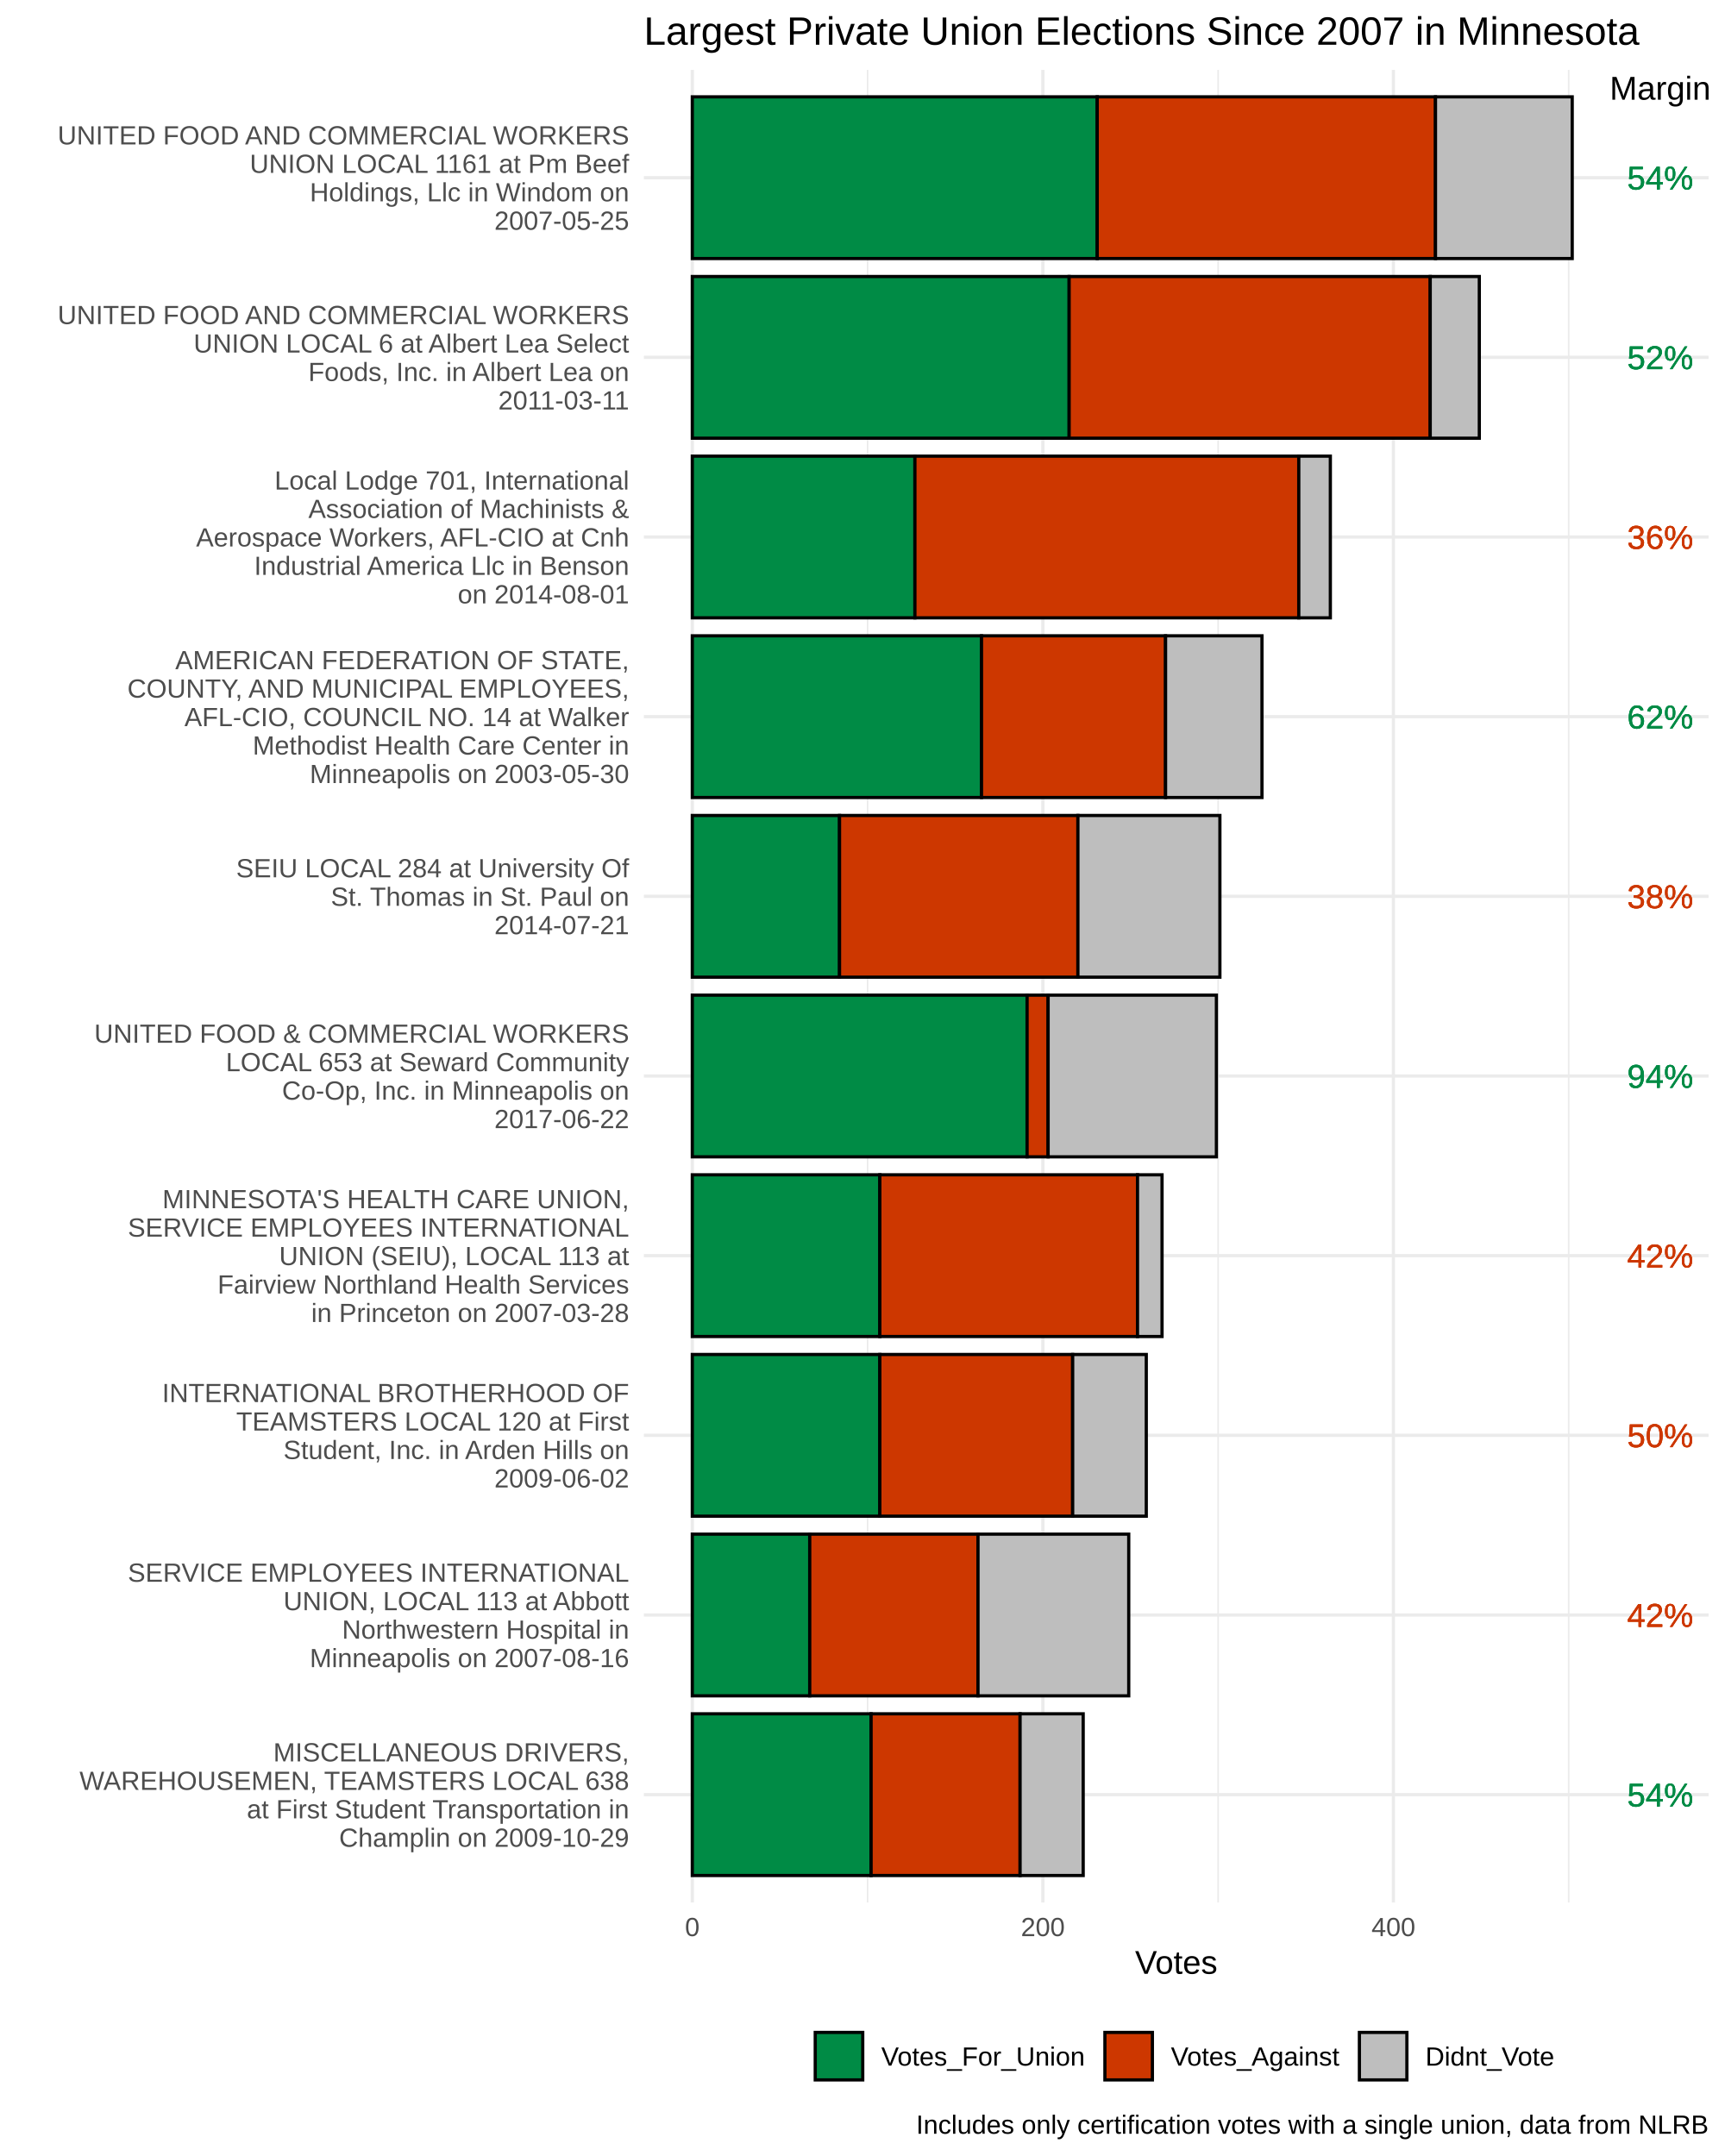
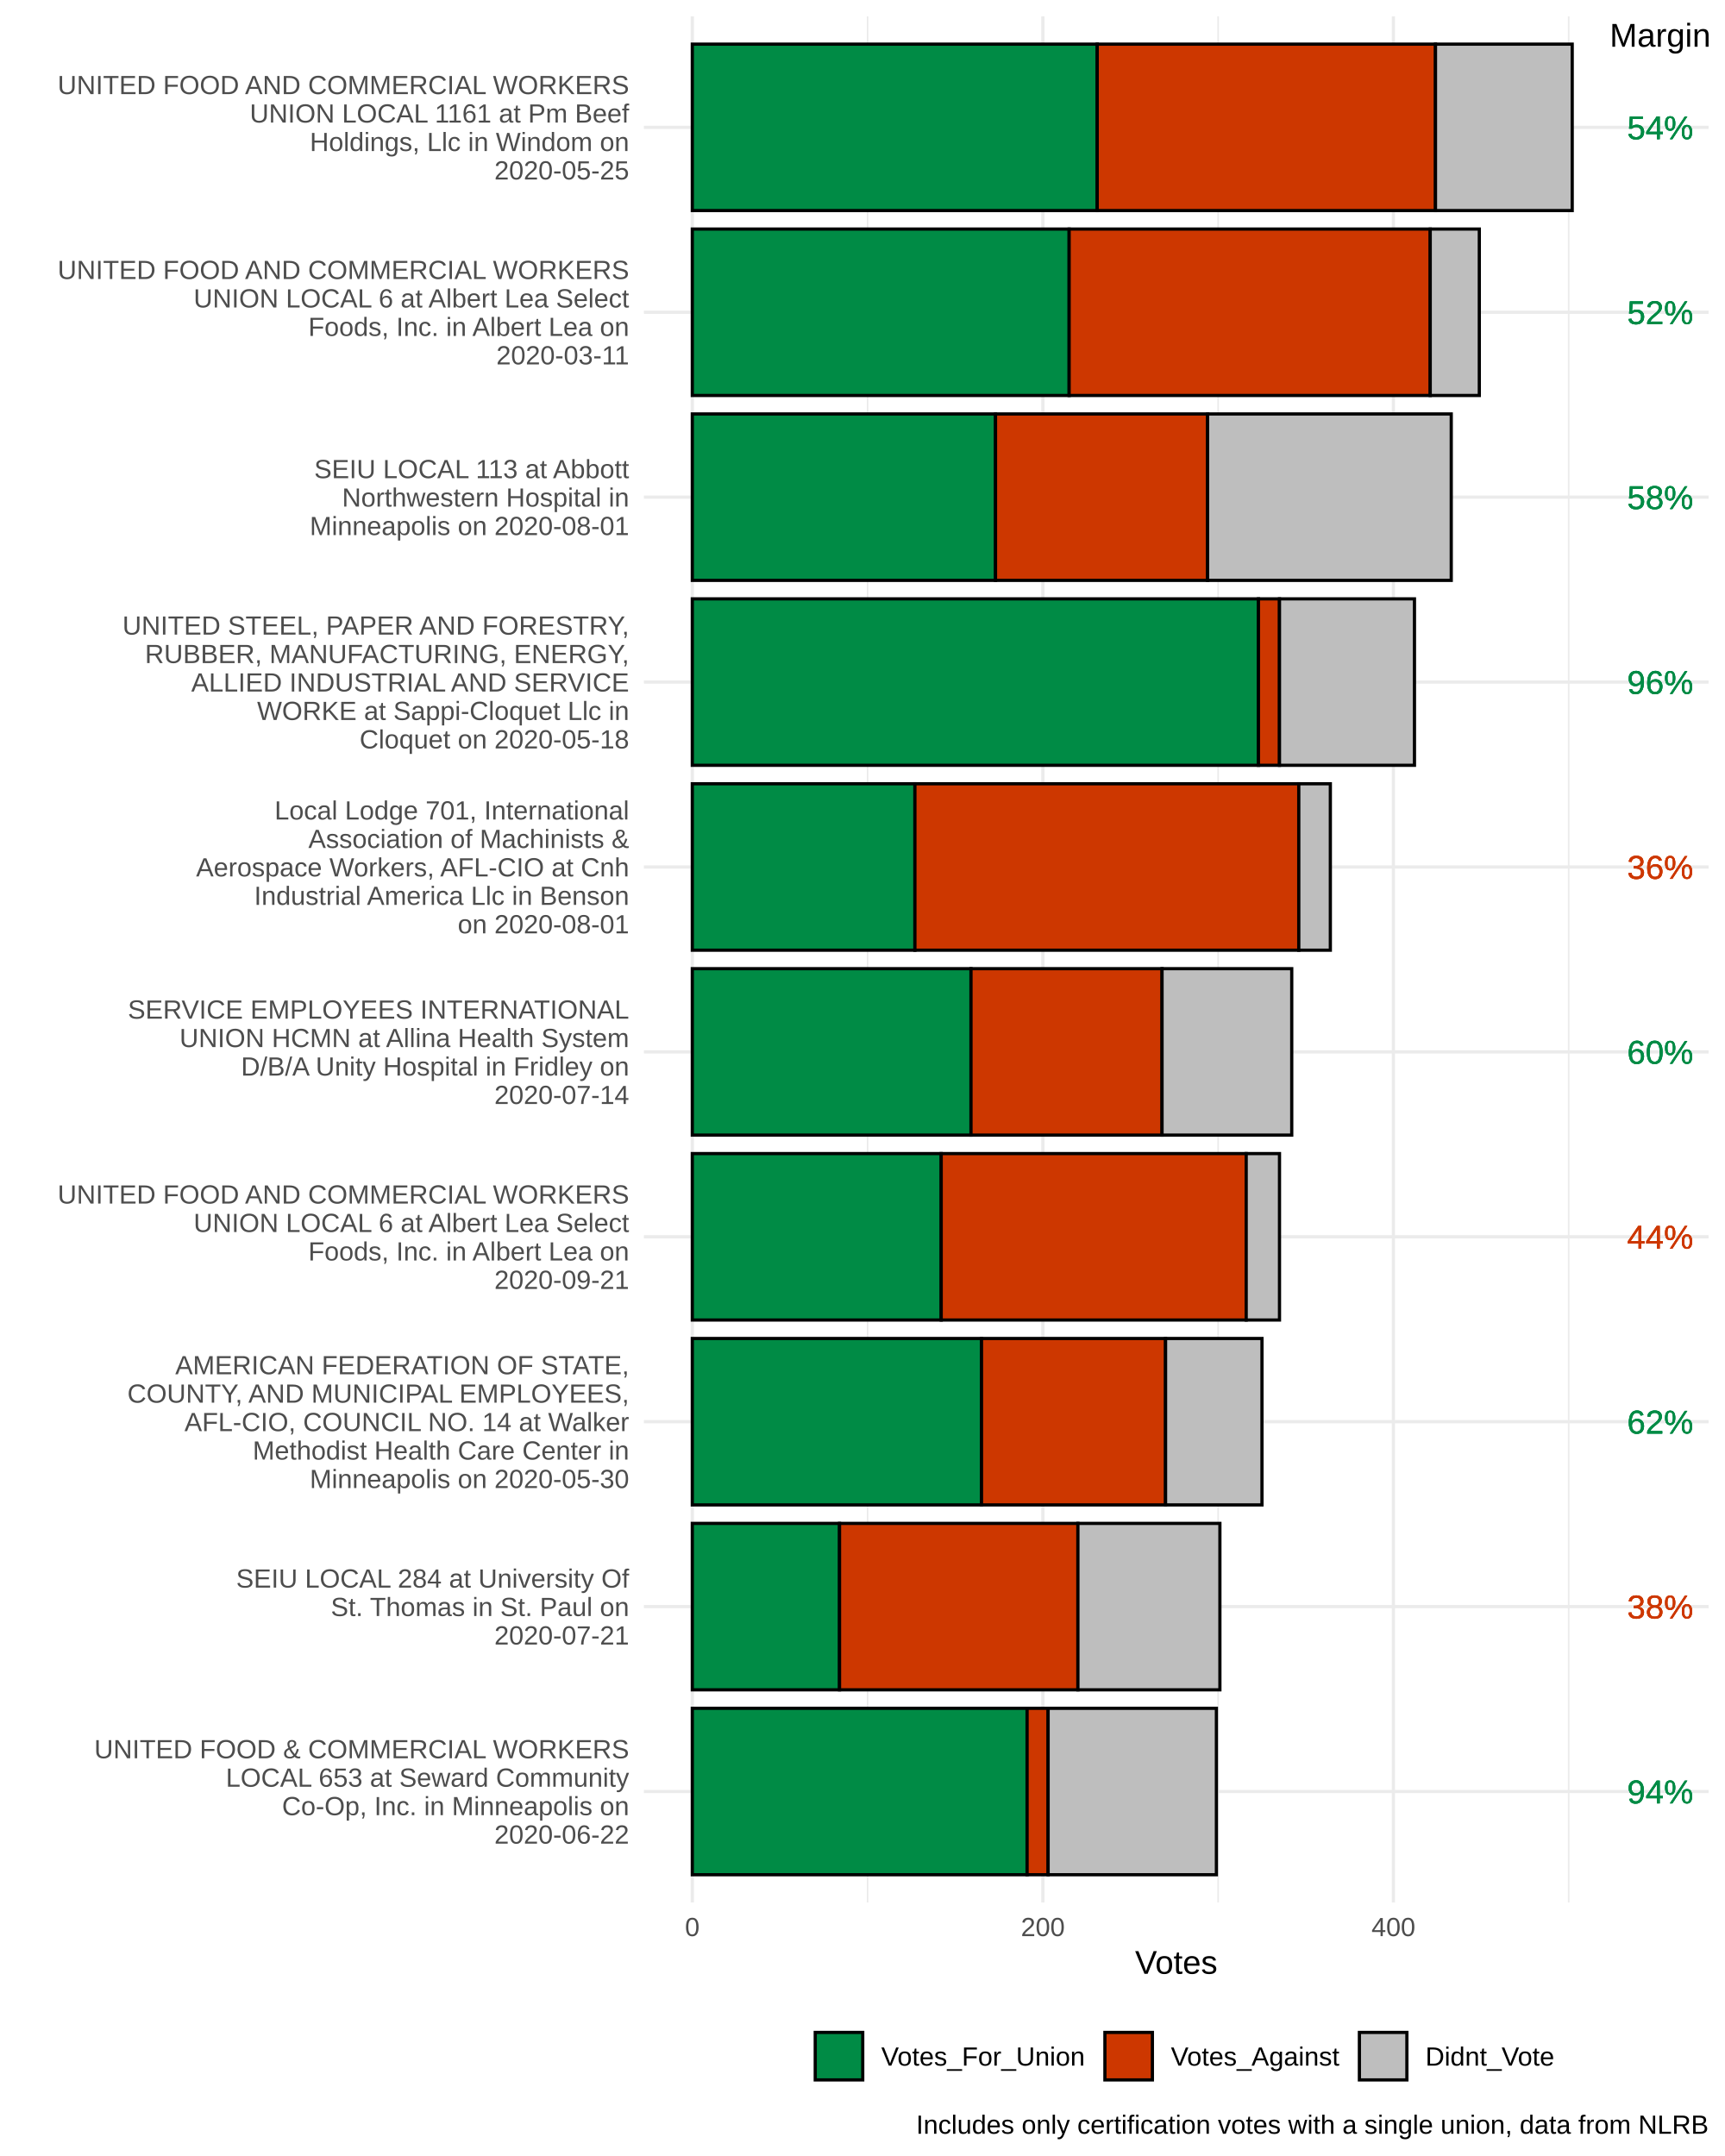
<svg xmlns="http://www.w3.org/2000/svg" class="svglite" width="576.00pt" height="720.00pt" viewBox="0 0 576.00 720.00">
  <defs>
    <style type="text/css">
    .svglite line, .svglite polyline, .svglite polygon, .svglite path, .svglite rect, .svglite circle {
      fill: none;
      stroke: #000000;
      stroke-linecap: round;
      stroke-linejoin: round;
      stroke-miterlimit: 10.00;
    }
  </style>
  </defs>
  <rect width="100%" height="100%" style="stroke: none; fill: #FFFFFF;" />
  <defs>
    <clipPath id="cpMC4wMHw1NzYuMDB8MC4wMHw3MjAuMDA=">
      <rect x="0.00" y="0.00" width="576.00" height="720.00" />
    </clipPath>
  </defs>
  <g clip-path="url(#cpMC4wMHw1NzYuMDB8MC4wMHw3MjAuMDA=)">
</g>
  <defs>
-     <clipPath id="cpMjE1LjAxfDU3MC41MnwyMy4zNHw2MzUuMzM=">
-       <rect x="215.01" y="23.34" width="355.51" height="611.99" />
+     <clipPath id="cpMjE1LjAxfDU3MC41Mnw1LjQ4fDYzNS4zMw==">
+       <rect x="215.01" y="5.48" width="355.51" height="629.85" />
    </clipPath>
  </defs>
-   <g clip-path="url(#cpMjE1LjAxfDU3MC41MnwyMy4zNHw2MzUuMzM=)">
-     <polyline points="289.70,635.33 289.70,23.34 " style="stroke-width: 0.53; stroke: #EBEBEB; stroke-linecap: butt;" />
-     <polyline points="406.75,635.33 406.75,23.34 " style="stroke-width: 0.53; stroke: #EBEBEB; stroke-linecap: butt;" />
-     <polyline points="523.81,635.33 523.81,23.34 " style="stroke-width: 0.53; stroke: #EBEBEB; stroke-linecap: butt;" />
-     <polyline points="215.01,599.33 570.52,599.33 " style="stroke-width: 1.07; stroke: #EBEBEB; stroke-linecap: butt;" />
-     <polyline points="215.01,539.33 570.52,539.33 " style="stroke-width: 1.07; stroke: #EBEBEB; stroke-linecap: butt;" />
-     <polyline points="215.01,479.33 570.52,479.33 " style="stroke-width: 1.07; stroke: #EBEBEB; stroke-linecap: butt;" />
-     <polyline points="215.01,419.33 570.52,419.33 " style="stroke-width: 1.07; stroke: #EBEBEB; stroke-linecap: butt;" />
-     <polyline points="215.01,359.33 570.52,359.33 " style="stroke-width: 1.07; stroke: #EBEBEB; stroke-linecap: butt;" />
-     <polyline points="215.01,299.33 570.52,299.33 " style="stroke-width: 1.07; stroke: #EBEBEB; stroke-linecap: butt;" />
-     <polyline points="215.01,239.33 570.52,239.33 " style="stroke-width: 1.07; stroke: #EBEBEB; stroke-linecap: butt;" />
-     <polyline points="215.01,179.33 570.52,179.33 " style="stroke-width: 1.07; stroke: #EBEBEB; stroke-linecap: butt;" />
-     <polyline points="215.01,119.33 570.52,119.33 " style="stroke-width: 1.07; stroke: #EBEBEB; stroke-linecap: butt;" />
-     <polyline points="215.01,59.34 570.52,59.34 " style="stroke-width: 1.07; stroke: #EBEBEB; stroke-linecap: butt;" />
-     <polyline points="231.17,635.33 231.17,23.34 " style="stroke-width: 1.07; stroke: #EBEBEB; stroke-linecap: butt;" />
-     <polyline points="348.23,635.33 348.23,23.34 " style="stroke-width: 1.07; stroke: #EBEBEB; stroke-linecap: butt;" />
-     <polyline points="465.28,635.33 465.28,23.34 " style="stroke-width: 1.07; stroke: #EBEBEB; stroke-linecap: butt;" />
-     <rect x="231.17" y="32.34" width="135.20" height="54.00" style="stroke-width: 1.07; stroke-linecap: square; stroke-linejoin: miter; fill: #008B45;" />
-     <rect x="231.17" y="92.34" width="125.84" height="54.00" style="stroke-width: 1.07; stroke-linecap: square; stroke-linejoin: miter; fill: #008B45;" />
-     <rect x="231.17" y="152.33" width="74.33" height="54.00" style="stroke-width: 1.07; stroke-linecap: square; stroke-linejoin: miter; fill: #008B45;" />
-     <rect x="231.17" y="212.33" width="96.57" height="54.00" style="stroke-width: 1.07; stroke-linecap: square; stroke-linejoin: miter; fill: #008B45;" />
-     <rect x="231.17" y="272.33" width="49.16" height="54.00" style="stroke-width: 1.07; stroke-linecap: square; stroke-linejoin: miter; fill: #008B45;" />
-     <rect x="231.17" y="332.33" width="111.79" height="54.00" style="stroke-width: 1.07; stroke-linecap: square; stroke-linejoin: miter; fill: #008B45;" />
-     <rect x="231.17" y="392.33" width="62.62" height="54.00" style="stroke-width: 1.07; stroke-linecap: square; stroke-linejoin: miter; fill: #008B45;" />
-     <rect x="231.17" y="452.33" width="62.62" height="54.00" style="stroke-width: 1.07; stroke-linecap: square; stroke-linejoin: miter; fill: #008B45;" />
-     <rect x="231.17" y="512.33" width="39.21" height="54.00" style="stroke-width: 1.07; stroke-linecap: square; stroke-linejoin: miter; fill: #008B45;" />
-     <rect x="231.17" y="572.33" width="59.70" height="54.00" style="stroke-width: 1.07; stroke-linecap: square; stroke-linejoin: miter; fill: #008B45;" />
-     <rect x="366.37" y="32.34" width="112.96" height="54.00" style="stroke-width: 1.07; stroke-linecap: square; stroke-linejoin: miter; fill: #CD3700;" />
-     <rect x="357.00" y="92.34" width="120.57" height="54.00" style="stroke-width: 1.07; stroke-linecap: square; stroke-linejoin: miter; fill: #CD3700;" />
-     <rect x="305.50" y="152.33" width="128.18" height="54.00" style="stroke-width: 1.07; stroke-linecap: square; stroke-linejoin: miter; fill: #CD3700;" />
-     <rect x="327.74" y="212.33" width="61.45" height="54.00" style="stroke-width: 1.07; stroke-linecap: square; stroke-linejoin: miter; fill: #CD3700;" />
-     <rect x="280.33" y="272.33" width="79.60" height="54.00" style="stroke-width: 1.07; stroke-linecap: square; stroke-linejoin: miter; fill: #CD3700;" />
-     <rect x="342.96" y="332.33" width="7.02" height="54.00" style="stroke-width: 1.07; stroke-linecap: square; stroke-linejoin: miter; fill: #CD3700;" />
-     <rect x="293.79" y="392.33" width="86.04" height="54.00" style="stroke-width: 1.07; stroke-linecap: square; stroke-linejoin: miter; fill: #CD3700;" />
-     <rect x="293.79" y="452.33" width="64.38" height="54.00" style="stroke-width: 1.07; stroke-linecap: square; stroke-linejoin: miter; fill: #CD3700;" />
-     <rect x="270.38" y="512.33" width="56.19" height="54.00" style="stroke-width: 1.07; stroke-linecap: square; stroke-linejoin: miter; fill: #CD3700;" />
-     <rect x="290.87" y="572.33" width="49.75" height="54.00" style="stroke-width: 1.07; stroke-linecap: square; stroke-linejoin: miter; fill: #CD3700;" />
-     <rect x="479.33" y="32.34" width="45.65" height="54.00" style="stroke-width: 1.07; stroke-linecap: square; stroke-linejoin: miter; fill: #BEBEBE;" />
-     <rect x="477.57" y="92.34" width="16.39" height="54.00" style="stroke-width: 1.07; stroke-linecap: square; stroke-linejoin: miter; fill: #BEBEBE;" />
-     <rect x="433.68" y="152.33" width="10.54" height="54.00" style="stroke-width: 1.07; stroke-linecap: square; stroke-linejoin: miter; fill: #BEBEBE;" />
-     <rect x="389.20" y="212.33" width="32.19" height="54.00" style="stroke-width: 1.07; stroke-linecap: square; stroke-linejoin: miter; fill: #BEBEBE;" />
-     <rect x="359.93" y="272.33" width="47.41" height="54.00" style="stroke-width: 1.07; stroke-linecap: square; stroke-linejoin: miter; fill: #BEBEBE;" />
-     <rect x="349.98" y="332.33" width="56.19" height="54.00" style="stroke-width: 1.07; stroke-linecap: square; stroke-linejoin: miter; fill: #BEBEBE;" />
-     <rect x="379.83" y="392.33" width="8.19" height="54.00" style="stroke-width: 1.07; stroke-linecap: square; stroke-linejoin: miter; fill: #BEBEBE;" />
-     <rect x="358.18" y="452.33" width="24.58" height="54.00" style="stroke-width: 1.07; stroke-linecap: square; stroke-linejoin: miter; fill: #BEBEBE;" />
-     <rect x="326.57" y="512.33" width="50.33" height="54.00" style="stroke-width: 1.07; stroke-linecap: square; stroke-linejoin: miter; fill: #BEBEBE;" />
-     <rect x="340.62" y="572.33" width="21.07" height="54.00" style="stroke-width: 1.07; stroke-linecap: square; stroke-linejoin: miter; fill: #BEBEBE;" />
-     <text x="554.36" y="63.29" text-anchor="middle" style="font-size: 11.04px; fill: #008B45; font-family: Arial;" textLength="22.08px" lengthAdjust="spacingAndGlyphs">54%</text>
-     <text x="554.36" y="123.29" text-anchor="middle" style="font-size: 11.04px; fill: #008B45; font-family: Arial;" textLength="22.08px" lengthAdjust="spacingAndGlyphs">52%</text>
-     <text x="554.36" y="183.29" text-anchor="middle" style="font-size: 11.04px; fill: #CD3700; font-family: Arial;" textLength="22.08px" lengthAdjust="spacingAndGlyphs">36%</text>
-     <text x="554.36" y="243.29" text-anchor="middle" style="font-size: 11.04px; fill: #008B45; font-family: Arial;" textLength="22.08px" lengthAdjust="spacingAndGlyphs">62%</text>
-     <text x="554.36" y="303.29" text-anchor="middle" style="font-size: 11.04px; fill: #CD3700; font-family: Arial;" textLength="22.08px" lengthAdjust="spacingAndGlyphs">38%</text>
-     <text x="554.36" y="363.29" text-anchor="middle" style="font-size: 11.04px; fill: #008B45; font-family: Arial;" textLength="22.08px" lengthAdjust="spacingAndGlyphs">94%</text>
-     <text x="554.36" y="423.29" text-anchor="middle" style="font-size: 11.04px; fill: #CD3700; font-family: Arial;" textLength="22.08px" lengthAdjust="spacingAndGlyphs">42%</text>
-     <text x="554.36" y="483.29" text-anchor="middle" style="font-size: 11.04px; fill: #CD3700; font-family: Arial;" textLength="22.08px" lengthAdjust="spacingAndGlyphs">50%</text>
-     <text x="554.36" y="543.29" text-anchor="middle" style="font-size: 11.04px; fill: #CD3700; font-family: Arial;" textLength="22.08px" lengthAdjust="spacingAndGlyphs">42%</text>
-     <text x="554.36" y="603.29" text-anchor="middle" style="font-size: 11.04px; fill: #008B45; font-family: Arial;" textLength="22.08px" lengthAdjust="spacingAndGlyphs">54%</text>
-     <text x="554.36" y="63.29" text-anchor="middle" style="font-size: 11.04px; fill: #008B45; font-family: Arial;" textLength="22.08px" lengthAdjust="spacingAndGlyphs">54%</text>
-     <text x="554.36" y="123.29" text-anchor="middle" style="font-size: 11.04px; fill: #008B45; font-family: Arial;" textLength="22.08px" lengthAdjust="spacingAndGlyphs">52%</text>
-     <text x="554.36" y="183.29" text-anchor="middle" style="font-size: 11.04px; fill: #CD3700; font-family: Arial;" textLength="22.08px" lengthAdjust="spacingAndGlyphs">36%</text>
-     <text x="554.36" y="243.29" text-anchor="middle" style="font-size: 11.04px; fill: #008B45; font-family: Arial;" textLength="22.08px" lengthAdjust="spacingAndGlyphs">62%</text>
-     <text x="554.36" y="303.29" text-anchor="middle" style="font-size: 11.04px; fill: #CD3700; font-family: Arial;" textLength="22.08px" lengthAdjust="spacingAndGlyphs">38%</text>
-     <text x="554.36" y="363.29" text-anchor="middle" style="font-size: 11.04px; fill: #008B45; font-family: Arial;" textLength="22.08px" lengthAdjust="spacingAndGlyphs">94%</text>
-     <text x="554.36" y="423.29" text-anchor="middle" style="font-size: 11.04px; fill: #CD3700; font-family: Arial;" textLength="22.08px" lengthAdjust="spacingAndGlyphs">42%</text>
-     <text x="554.36" y="483.29" text-anchor="middle" style="font-size: 11.04px; fill: #CD3700; font-family: Arial;" textLength="22.08px" lengthAdjust="spacingAndGlyphs">50%</text>
-     <text x="554.36" y="543.29" text-anchor="middle" style="font-size: 11.04px; fill: #CD3700; font-family: Arial;" textLength="22.08px" lengthAdjust="spacingAndGlyphs">42%</text>
-     <text x="554.36" y="603.29" text-anchor="middle" style="font-size: 11.04px; fill: #008B45; font-family: Arial;" textLength="22.08px" lengthAdjust="spacingAndGlyphs">54%</text>
-     <text x="554.36" y="63.29" text-anchor="middle" style="font-size: 11.04px; fill: #008B45; font-family: Arial;" textLength="22.08px" lengthAdjust="spacingAndGlyphs">54%</text>
-     <text x="554.36" y="123.29" text-anchor="middle" style="font-size: 11.04px; fill: #008B45; font-family: Arial;" textLength="22.08px" lengthAdjust="spacingAndGlyphs">52%</text>
-     <text x="554.36" y="183.29" text-anchor="middle" style="font-size: 11.04px; fill: #CD3700; font-family: Arial;" textLength="22.08px" lengthAdjust="spacingAndGlyphs">36%</text>
-     <text x="554.36" y="243.29" text-anchor="middle" style="font-size: 11.04px; fill: #008B45; font-family: Arial;" textLength="22.08px" lengthAdjust="spacingAndGlyphs">62%</text>
-     <text x="554.36" y="303.29" text-anchor="middle" style="font-size: 11.04px; fill: #CD3700; font-family: Arial;" textLength="22.08px" lengthAdjust="spacingAndGlyphs">38%</text>
-     <text x="554.36" y="363.29" text-anchor="middle" style="font-size: 11.04px; fill: #008B45; font-family: Arial;" textLength="22.08px" lengthAdjust="spacingAndGlyphs">94%</text>
-     <text x="554.36" y="423.29" text-anchor="middle" style="font-size: 11.04px; fill: #CD3700; font-family: Arial;" textLength="22.08px" lengthAdjust="spacingAndGlyphs">42%</text>
-     <text x="554.36" y="483.29" text-anchor="middle" style="font-size: 11.04px; fill: #CD3700; font-family: Arial;" textLength="22.08px" lengthAdjust="spacingAndGlyphs">50%</text>
-     <text x="554.36" y="543.29" text-anchor="middle" style="font-size: 11.04px; fill: #CD3700; font-family: Arial;" textLength="22.08px" lengthAdjust="spacingAndGlyphs">42%</text>
-     <text x="554.36" y="603.29" text-anchor="middle" style="font-size: 11.04px; fill: #008B45; font-family: Arial;" textLength="22.08px" lengthAdjust="spacingAndGlyphs">54%</text>
-     <text x="554.36" y="33.29" text-anchor="middle" style="font-size: 11.04px; font-family: Arial;" textLength="33.71px" lengthAdjust="spacingAndGlyphs">Margin</text>
+   <g clip-path="url(#cpMjE1LjAxfDU3MC41Mnw1LjQ4fDYzNS4zMw==)">
+     <polyline points="289.70,635.33 289.70,5.48 " style="stroke-width: 0.53; stroke: #EBEBEB; stroke-linecap: butt;" />
+     <polyline points="406.75,635.33 406.75,5.48 " style="stroke-width: 0.53; stroke: #EBEBEB; stroke-linecap: butt;" />
+     <polyline points="523.81,635.33 523.81,5.48 " style="stroke-width: 0.53; stroke: #EBEBEB; stroke-linecap: butt;" />
+     <polyline points="215.01,598.28 570.52,598.28 " style="stroke-width: 1.07; stroke: #EBEBEB; stroke-linecap: butt;" />
+     <polyline points="215.01,536.53 570.52,536.53 " style="stroke-width: 1.07; stroke: #EBEBEB; stroke-linecap: butt;" />
+     <polyline points="215.01,474.78 570.52,474.78 " style="stroke-width: 1.07; stroke: #EBEBEB; stroke-linecap: butt;" />
+     <polyline points="215.01,413.03 570.52,413.03 " style="stroke-width: 1.07; stroke: #EBEBEB; stroke-linecap: butt;" />
+     <polyline points="215.01,351.28 570.52,351.28 " style="stroke-width: 1.07; stroke: #EBEBEB; stroke-linecap: butt;" />
+     <polyline points="215.01,289.53 570.52,289.53 " style="stroke-width: 1.07; stroke: #EBEBEB; stroke-linecap: butt;" />
+     <polyline points="215.01,227.78 570.52,227.78 " style="stroke-width: 1.07; stroke: #EBEBEB; stroke-linecap: butt;" />
+     <polyline points="215.01,166.03 570.52,166.03 " style="stroke-width: 1.07; stroke: #EBEBEB; stroke-linecap: butt;" />
+     <polyline points="215.01,104.28 570.52,104.28 " style="stroke-width: 1.07; stroke: #EBEBEB; stroke-linecap: butt;" />
+     <polyline points="215.01,42.53 570.52,42.53 " style="stroke-width: 1.07; stroke: #EBEBEB; stroke-linecap: butt;" />
+     <polyline points="231.17,635.33 231.17,5.48 " style="stroke-width: 1.07; stroke: #EBEBEB; stroke-linecap: butt;" />
+     <polyline points="348.23,635.33 348.23,5.48 " style="stroke-width: 1.07; stroke: #EBEBEB; stroke-linecap: butt;" />
+     <polyline points="465.28,635.33 465.28,5.48 " style="stroke-width: 1.07; stroke: #EBEBEB; stroke-linecap: butt;" />
+     <rect x="231.17" y="14.74" width="135.20" height="55.58" style="stroke-width: 1.07; stroke-linecap: square; stroke-linejoin: miter; fill: #008B45;" />
+     <rect x="231.17" y="76.49" width="125.84" height="55.58" style="stroke-width: 1.07; stroke-linecap: square; stroke-linejoin: miter; fill: #008B45;" />
+     <rect x="231.17" y="138.24" width="101.25" height="55.58" style="stroke-width: 1.07; stroke-linecap: square; stroke-linejoin: miter; fill: #008B45;" />
+     <rect x="231.17" y="199.99" width="189.05" height="55.58" style="stroke-width: 1.07; stroke-linecap: square; stroke-linejoin: miter; fill: #008B45;" />
+     <rect x="231.17" y="261.74" width="74.33" height="55.58" style="stroke-width: 1.07; stroke-linecap: square; stroke-linejoin: miter; fill: #008B45;" />
+     <rect x="231.17" y="323.49" width="93.06" height="55.58" style="stroke-width: 1.07; stroke-linecap: square; stroke-linejoin: miter; fill: #008B45;" />
+     <rect x="231.17" y="385.24" width="83.11" height="55.58" style="stroke-width: 1.07; stroke-linecap: square; stroke-linejoin: miter; fill: #008B45;" />
+     <rect x="231.17" y="446.99" width="96.57" height="55.58" style="stroke-width: 1.07; stroke-linecap: square; stroke-linejoin: miter; fill: #008B45;" />
+     <rect x="231.17" y="508.74" width="49.16" height="55.58" style="stroke-width: 1.07; stroke-linecap: square; stroke-linejoin: miter; fill: #008B45;" />
+     <rect x="231.17" y="570.49" width="111.79" height="55.58" style="stroke-width: 1.07; stroke-linecap: square; stroke-linejoin: miter; fill: #008B45;" />
+     <rect x="366.37" y="14.74" width="112.96" height="55.58" style="stroke-width: 1.07; stroke-linecap: square; stroke-linejoin: miter; fill: #CD3700;" />
+     <rect x="357.00" y="76.49" width="120.57" height="55.58" style="stroke-width: 1.07; stroke-linecap: square; stroke-linejoin: miter; fill: #CD3700;" />
+     <rect x="332.42" y="138.24" width="70.82" height="55.58" style="stroke-width: 1.07; stroke-linecap: square; stroke-linejoin: miter; fill: #CD3700;" />
+     <rect x="420.21" y="199.99" width="7.02" height="55.58" style="stroke-width: 1.07; stroke-linecap: square; stroke-linejoin: miter; fill: #CD3700;" />
+     <rect x="305.50" y="261.74" width="128.18" height="55.58" style="stroke-width: 1.07; stroke-linecap: square; stroke-linejoin: miter; fill: #CD3700;" />
+     <rect x="324.23" y="323.49" width="63.80" height="55.58" style="stroke-width: 1.07; stroke-linecap: square; stroke-linejoin: miter; fill: #CD3700;" />
+     <rect x="314.28" y="385.24" width="101.84" height="55.58" style="stroke-width: 1.07; stroke-linecap: square; stroke-linejoin: miter; fill: #CD3700;" />
+     <rect x="327.74" y="446.99" width="61.45" height="55.58" style="stroke-width: 1.07; stroke-linecap: square; stroke-linejoin: miter; fill: #CD3700;" />
+     <rect x="280.33" y="508.74" width="79.60" height="55.58" style="stroke-width: 1.07; stroke-linecap: square; stroke-linejoin: miter; fill: #CD3700;" />
+     <rect x="342.96" y="570.49" width="7.02" height="55.58" style="stroke-width: 1.07; stroke-linecap: square; stroke-linejoin: miter; fill: #CD3700;" />
+     <rect x="479.33" y="14.74" width="45.65" height="55.58" style="stroke-width: 1.07; stroke-linecap: square; stroke-linejoin: miter; fill: #BEBEBE;" />
+     <rect x="477.57" y="76.49" width="16.39" height="55.58" style="stroke-width: 1.07; stroke-linecap: square; stroke-linejoin: miter; fill: #BEBEBE;" />
+     <rect x="403.24" y="138.24" width="81.35" height="55.58" style="stroke-width: 1.07; stroke-linecap: square; stroke-linejoin: miter; fill: #BEBEBE;" />
+     <rect x="427.24" y="199.99" width="45.07" height="55.58" style="stroke-width: 1.07; stroke-linecap: square; stroke-linejoin: miter; fill: #BEBEBE;" />
+     <rect x="433.68" y="261.74" width="10.54" height="55.58" style="stroke-width: 1.07; stroke-linecap: square; stroke-linejoin: miter; fill: #BEBEBE;" />
+     <rect x="388.02" y="323.49" width="43.31" height="55.58" style="stroke-width: 1.07; stroke-linecap: square; stroke-linejoin: miter; fill: #BEBEBE;" />
+     <rect x="416.12" y="385.24" width="11.12" height="55.58" style="stroke-width: 1.07; stroke-linecap: square; stroke-linejoin: miter; fill: #BEBEBE;" />
+     <rect x="389.20" y="446.99" width="32.19" height="55.58" style="stroke-width: 1.07; stroke-linecap: square; stroke-linejoin: miter; fill: #BEBEBE;" />
+     <rect x="359.93" y="508.74" width="47.41" height="55.58" style="stroke-width: 1.07; stroke-linecap: square; stroke-linejoin: miter; fill: #BEBEBE;" />
+     <rect x="349.98" y="570.49" width="56.19" height="55.58" style="stroke-width: 1.07; stroke-linecap: square; stroke-linejoin: miter; fill: #BEBEBE;" />
+     <text x="554.36" y="46.49" text-anchor="middle" style="font-size: 11.04px; fill: #008B45; font-family: Arial;" textLength="22.08px" lengthAdjust="spacingAndGlyphs">54%</text>
+     <text x="554.36" y="108.24" text-anchor="middle" style="font-size: 11.04px; fill: #008B45; font-family: Arial;" textLength="22.08px" lengthAdjust="spacingAndGlyphs">52%</text>
+     <text x="554.36" y="169.99" text-anchor="middle" style="font-size: 11.04px; fill: #008B45; font-family: Arial;" textLength="22.08px" lengthAdjust="spacingAndGlyphs">58%</text>
+     <text x="554.36" y="231.74" text-anchor="middle" style="font-size: 11.04px; fill: #008B45; font-family: Arial;" textLength="22.08px" lengthAdjust="spacingAndGlyphs">96%</text>
+     <text x="554.36" y="293.49" text-anchor="middle" style="font-size: 11.04px; fill: #CD3700; font-family: Arial;" textLength="22.08px" lengthAdjust="spacingAndGlyphs">36%</text>
+     <text x="554.36" y="355.24" text-anchor="middle" style="font-size: 11.04px; fill: #008B45; font-family: Arial;" textLength="22.08px" lengthAdjust="spacingAndGlyphs">60%</text>
+     <text x="554.36" y="416.99" text-anchor="middle" style="font-size: 11.04px; fill: #CD3700; font-family: Arial;" textLength="22.08px" lengthAdjust="spacingAndGlyphs">44%</text>
+     <text x="554.36" y="478.74" text-anchor="middle" style="font-size: 11.04px; fill: #008B45; font-family: Arial;" textLength="22.08px" lengthAdjust="spacingAndGlyphs">62%</text>
+     <text x="554.36" y="540.49" text-anchor="middle" style="font-size: 11.04px; fill: #CD3700; font-family: Arial;" textLength="22.08px" lengthAdjust="spacingAndGlyphs">38%</text>
+     <text x="554.36" y="602.24" text-anchor="middle" style="font-size: 11.04px; fill: #008B45; font-family: Arial;" textLength="22.08px" lengthAdjust="spacingAndGlyphs">94%</text>
+     <text x="554.36" y="46.49" text-anchor="middle" style="font-size: 11.04px; fill: #008B45; font-family: Arial;" textLength="22.08px" lengthAdjust="spacingAndGlyphs">54%</text>
+     <text x="554.36" y="108.24" text-anchor="middle" style="font-size: 11.04px; fill: #008B45; font-family: Arial;" textLength="22.08px" lengthAdjust="spacingAndGlyphs">52%</text>
+     <text x="554.36" y="169.99" text-anchor="middle" style="font-size: 11.04px; fill: #008B45; font-family: Arial;" textLength="22.08px" lengthAdjust="spacingAndGlyphs">58%</text>
+     <text x="554.36" y="231.74" text-anchor="middle" style="font-size: 11.04px; fill: #008B45; font-family: Arial;" textLength="22.08px" lengthAdjust="spacingAndGlyphs">96%</text>
+     <text x="554.36" y="293.49" text-anchor="middle" style="font-size: 11.04px; fill: #CD3700; font-family: Arial;" textLength="22.08px" lengthAdjust="spacingAndGlyphs">36%</text>
+     <text x="554.36" y="355.24" text-anchor="middle" style="font-size: 11.04px; fill: #008B45; font-family: Arial;" textLength="22.08px" lengthAdjust="spacingAndGlyphs">60%</text>
+     <text x="554.36" y="416.99" text-anchor="middle" style="font-size: 11.04px; fill: #CD3700; font-family: Arial;" textLength="22.08px" lengthAdjust="spacingAndGlyphs">44%</text>
+     <text x="554.36" y="478.74" text-anchor="middle" style="font-size: 11.04px; fill: #008B45; font-family: Arial;" textLength="22.08px" lengthAdjust="spacingAndGlyphs">62%</text>
+     <text x="554.36" y="540.49" text-anchor="middle" style="font-size: 11.04px; fill: #CD3700; font-family: Arial;" textLength="22.08px" lengthAdjust="spacingAndGlyphs">38%</text>
+     <text x="554.36" y="602.24" text-anchor="middle" style="font-size: 11.04px; fill: #008B45; font-family: Arial;" textLength="22.08px" lengthAdjust="spacingAndGlyphs">94%</text>
+     <text x="554.36" y="46.49" text-anchor="middle" style="font-size: 11.04px; fill: #008B45; font-family: Arial;" textLength="22.08px" lengthAdjust="spacingAndGlyphs">54%</text>
+     <text x="554.36" y="108.24" text-anchor="middle" style="font-size: 11.04px; fill: #008B45; font-family: Arial;" textLength="22.08px" lengthAdjust="spacingAndGlyphs">52%</text>
+     <text x="554.36" y="169.99" text-anchor="middle" style="font-size: 11.04px; fill: #008B45; font-family: Arial;" textLength="22.08px" lengthAdjust="spacingAndGlyphs">58%</text>
+     <text x="554.36" y="231.74" text-anchor="middle" style="font-size: 11.04px; fill: #008B45; font-family: Arial;" textLength="22.08px" lengthAdjust="spacingAndGlyphs">96%</text>
+     <text x="554.36" y="293.49" text-anchor="middle" style="font-size: 11.04px; fill: #CD3700; font-family: Arial;" textLength="22.08px" lengthAdjust="spacingAndGlyphs">36%</text>
+     <text x="554.36" y="355.24" text-anchor="middle" style="font-size: 11.04px; fill: #008B45; font-family: Arial;" textLength="22.08px" lengthAdjust="spacingAndGlyphs">60%</text>
+     <text x="554.36" y="416.99" text-anchor="middle" style="font-size: 11.04px; fill: #CD3700; font-family: Arial;" textLength="22.08px" lengthAdjust="spacingAndGlyphs">44%</text>
+     <text x="554.36" y="478.74" text-anchor="middle" style="font-size: 11.04px; fill: #008B45; font-family: Arial;" textLength="22.08px" lengthAdjust="spacingAndGlyphs">62%</text>
+     <text x="554.36" y="540.49" text-anchor="middle" style="font-size: 11.04px; fill: #CD3700; font-family: Arial;" textLength="22.08px" lengthAdjust="spacingAndGlyphs">38%</text>
+     <text x="554.36" y="602.24" text-anchor="middle" style="font-size: 11.04px; fill: #008B45; font-family: Arial;" textLength="22.08px" lengthAdjust="spacingAndGlyphs">94%</text>
+     <text x="554.36" y="15.61" text-anchor="middle" style="font-size: 11.04px; font-family: Arial;" textLength="33.71px" lengthAdjust="spacingAndGlyphs">Margin</text>
  </g>
  <g clip-path="url(#cpMC4wMHw1NzYuMDB8MC4wMHw3MjAuMDA=)">
-     <text x="210.08" y="588.23" text-anchor="end" style="font-size: 8.80px; fill: #4D4D4D; font-family: Arial;" textLength="118.77px" lengthAdjust="spacingAndGlyphs">MISCELLANEOUS DRIVERS,</text>
-     <text x="210.08" y="597.73" text-anchor="end" style="font-size: 8.80px; fill: #4D4D4D; font-family: Arial;" textLength="184.28px" lengthAdjust="spacingAndGlyphs">WAREHOUSEMEN, TEAMSTERS LOCAL 638</text>
-     <text x="210.08" y="607.24" text-anchor="end" style="font-size: 8.80px; fill: #4D4D4D; font-family: Arial;" textLength="128.11px" lengthAdjust="spacingAndGlyphs">at First Student Transportation in</text>
-     <text x="210.08" y="616.74" text-anchor="end" style="font-size: 8.80px; fill: #4D4D4D; font-family: Arial;" textLength="96.87px" lengthAdjust="spacingAndGlyphs">Champlin on 2009-10-29</text>
-     <text x="210.08" y="528.23" text-anchor="end" style="font-size: 8.80px; fill: #4D4D4D; font-family: Arial;" textLength="168.13px" lengthAdjust="spacingAndGlyphs">SERVICE EMPLOYEES INTERNATIONAL</text>
-     <text x="210.08" y="537.73" text-anchor="end" style="font-size: 8.80px; fill: #4D4D4D; font-family: Arial;" textLength="116.85px" lengthAdjust="spacingAndGlyphs">UNION, LOCAL 113 at Abbott</text>
-     <text x="210.08" y="547.24" text-anchor="end" style="font-size: 8.80px; fill: #4D4D4D; font-family: Arial;" textLength="95.83px" lengthAdjust="spacingAndGlyphs">Northwestern Hospital in</text>
-     <text x="210.08" y="556.74" text-anchor="end" style="font-size: 8.80px; fill: #4D4D4D; font-family: Arial;" textLength="106.66px" lengthAdjust="spacingAndGlyphs">Minneapolis on 2007-08-16</text>
-     <text x="210.08" y="468.23" text-anchor="end" style="font-size: 8.80px; fill: #4D4D4D; font-family: Arial;" textLength="156.84px" lengthAdjust="spacingAndGlyphs">INTERNATIONAL BROTHERHOOD OF</text>
-     <text x="210.08" y="477.73" text-anchor="end" style="font-size: 8.80px; fill: #4D4D4D; font-family: Arial;" textLength="131.49px" lengthAdjust="spacingAndGlyphs">TEAMSTERS LOCAL 120 at First</text>
-     <text x="210.08" y="487.24" text-anchor="end" style="font-size: 8.80px; fill: #4D4D4D; font-family: Arial;" textLength="115.88px" lengthAdjust="spacingAndGlyphs">Student, Inc. in Arden Hills on</text>
-     <text x="210.08" y="496.74" text-anchor="end" style="font-size: 8.80px; fill: #4D4D4D; font-family: Arial;" textLength="45.03px" lengthAdjust="spacingAndGlyphs">2009-06-02</text>
-     <text x="210.08" y="403.48" text-anchor="end" style="font-size: 8.80px; fill: #4D4D4D; font-family: Arial;" textLength="157.07px" lengthAdjust="spacingAndGlyphs">MINNESOTA'S HEALTH CARE UNION,</text>
-     <text x="210.08" y="412.98" text-anchor="end" style="font-size: 8.80px; fill: #4D4D4D; font-family: Arial;" textLength="168.13px" lengthAdjust="spacingAndGlyphs">SERVICE EMPLOYEES INTERNATIONAL</text>
-     <text x="210.08" y="422.49" text-anchor="end" style="font-size: 8.80px; fill: #4D4D4D; font-family: Arial;" textLength="117.80px" lengthAdjust="spacingAndGlyphs">UNION (SEIU), LOCAL 113 at</text>
-     <text x="210.08" y="431.99" text-anchor="end" style="font-size: 8.80px; fill: #4D4D4D; font-family: Arial;" textLength="137.39px" lengthAdjust="spacingAndGlyphs">Fairview Northland Health Services</text>
-     <text x="210.08" y="441.49" text-anchor="end" style="font-size: 8.80px; fill: #4D4D4D; font-family: Arial;" textLength="106.16px" lengthAdjust="spacingAndGlyphs">in Princeton on 2007-03-28</text>
-     <text x="210.08" y="348.23" text-anchor="end" style="font-size: 8.80px; fill: #4D4D4D; font-family: Arial;" textLength="178.83px" lengthAdjust="spacingAndGlyphs">UNITED FOOD &amp; COMMERCIAL WORKERS</text>
-     <text x="210.08" y="357.73" text-anchor="end" style="font-size: 8.80px; fill: #4D4D4D; font-family: Arial;" textLength="134.96px" lengthAdjust="spacingAndGlyphs">LOCAL 653 at Seward Community</text>
-     <text x="210.08" y="367.24" text-anchor="end" style="font-size: 8.80px; fill: #4D4D4D; font-family: Arial;" textLength="115.89px" lengthAdjust="spacingAndGlyphs">Co-Op, Inc. in Minneapolis on</text>
-     <text x="210.08" y="376.74" text-anchor="end" style="font-size: 8.80px; fill: #4D4D4D; font-family: Arial;" textLength="45.03px" lengthAdjust="spacingAndGlyphs">2017-06-22</text>
-     <text x="210.08" y="292.98" text-anchor="end" style="font-size: 8.80px; fill: #4D4D4D; font-family: Arial;" textLength="131.50px" lengthAdjust="spacingAndGlyphs">SEIU LOCAL 284 at University Of</text>
-     <text x="210.08" y="302.49" text-anchor="end" style="font-size: 8.80px; fill: #4D4D4D; font-family: Arial;" textLength="99.74px" lengthAdjust="spacingAndGlyphs">St. Thomas in St. Paul on</text>
-     <text x="210.08" y="311.99" text-anchor="end" style="font-size: 8.80px; fill: #4D4D4D; font-family: Arial;" textLength="45.03px" lengthAdjust="spacingAndGlyphs">2014-07-21</text>
-     <text x="210.08" y="223.48" text-anchor="end" style="font-size: 8.80px; fill: #4D4D4D; font-family: Arial;" textLength="153.42px" lengthAdjust="spacingAndGlyphs">AMERICAN FEDERATION OF STATE,</text>
-     <text x="210.08" y="232.98" text-anchor="end" style="font-size: 8.80px; fill: #4D4D4D; font-family: Arial;" textLength="170.07px" lengthAdjust="spacingAndGlyphs">COUNTY, AND MUNICIPAL EMPLOYEES,</text>
-     <text x="210.08" y="242.49" text-anchor="end" style="font-size: 8.80px; fill: #4D4D4D; font-family: Arial;" textLength="149.05px" lengthAdjust="spacingAndGlyphs">AFL-CIO, COUNCIL NO. 14 at Walker</text>
-     <text x="210.08" y="251.99" text-anchor="end" style="font-size: 8.80px; fill: #4D4D4D; font-family: Arial;" textLength="125.67px" lengthAdjust="spacingAndGlyphs">Methodist Health Care Center in</text>
-     <text x="210.08" y="261.50" text-anchor="end" style="font-size: 8.80px; fill: #4D4D4D; font-family: Arial;" textLength="106.66px" lengthAdjust="spacingAndGlyphs">Minneapolis on 2003-05-30</text>
-     <text x="210.08" y="163.48" text-anchor="end" style="font-size: 8.80px; fill: #4D4D4D; font-family: Arial;" textLength="118.40px" lengthAdjust="spacingAndGlyphs">Local Lodge 701, International</text>
-     <text x="210.08" y="172.98" text-anchor="end" style="font-size: 8.80px; fill: #4D4D4D; font-family: Arial;" textLength="107.08px" lengthAdjust="spacingAndGlyphs">Association of Machinists &amp;</text>
-     <text x="210.08" y="182.49" text-anchor="end" style="font-size: 8.80px; fill: #4D4D4D; font-family: Arial;" textLength="145.21px" lengthAdjust="spacingAndGlyphs">Aerospace Workers, AFL-CIO at Cnh</text>
-     <text x="210.08" y="191.99" text-anchor="end" style="font-size: 8.80px; fill: #4D4D4D; font-family: Arial;" textLength="125.68px" lengthAdjust="spacingAndGlyphs">Industrial America Llc in Benson</text>
-     <text x="210.08" y="201.50" text-anchor="end" style="font-size: 8.80px; fill: #4D4D4D; font-family: Arial;" textLength="57.26px" lengthAdjust="spacingAndGlyphs">on 2014-08-01</text>
-     <text x="210.08" y="108.23" text-anchor="end" style="font-size: 8.80px; fill: #4D4D4D; font-family: Arial;" textLength="191.53px" lengthAdjust="spacingAndGlyphs">UNITED FOOD AND COMMERCIAL WORKERS</text>
-     <text x="210.08" y="117.74" text-anchor="end" style="font-size: 8.80px; fill: #4D4D4D; font-family: Arial;" textLength="146.18px" lengthAdjust="spacingAndGlyphs">UNION LOCAL 6 at Albert Lea Select</text>
-     <text x="210.08" y="127.24" text-anchor="end" style="font-size: 8.80px; fill: #4D4D4D; font-family: Arial;" textLength="107.59px" lengthAdjust="spacingAndGlyphs">Foods, Inc. in Albert Lea on</text>
-     <text x="210.08" y="136.74" text-anchor="end" style="font-size: 8.80px; fill: #4D4D4D; font-family: Arial;" textLength="45.03px" lengthAdjust="spacingAndGlyphs">2011-03-11</text>
-     <text x="210.08" y="48.23" text-anchor="end" style="font-size: 8.80px; fill: #4D4D4D; font-family: Arial;" textLength="191.53px" lengthAdjust="spacingAndGlyphs">UNITED FOOD AND COMMERCIAL WORKERS</text>
-     <text x="210.08" y="57.74" text-anchor="end" style="font-size: 8.80px; fill: #4D4D4D; font-family: Arial;" textLength="127.61px" lengthAdjust="spacingAndGlyphs">UNION LOCAL 1161 at Pm Beef</text>
-     <text x="210.08" y="67.24" text-anchor="end" style="font-size: 8.80px; fill: #4D4D4D; font-family: Arial;" textLength="106.60px" lengthAdjust="spacingAndGlyphs">Holdings, Llc in Windom on</text>
-     <text x="210.08" y="76.74" text-anchor="end" style="font-size: 8.80px; fill: #4D4D4D; font-family: Arial;" textLength="45.03px" lengthAdjust="spacingAndGlyphs">2007-05-25</text>
+     <text x="210.08" y="587.18" text-anchor="end" style="font-size: 8.80px; fill: #4D4D4D; font-family: Arial;" textLength="178.83px" lengthAdjust="spacingAndGlyphs">UNITED FOOD &amp; COMMERCIAL WORKERS</text>
+     <text x="210.08" y="596.68" text-anchor="end" style="font-size: 8.80px; fill: #4D4D4D; font-family: Arial;" textLength="134.96px" lengthAdjust="spacingAndGlyphs">LOCAL 653 at Seward Community</text>
+     <text x="210.08" y="606.19" text-anchor="end" style="font-size: 8.80px; fill: #4D4D4D; font-family: Arial;" textLength="115.89px" lengthAdjust="spacingAndGlyphs">Co-Op, Inc. in Minneapolis on</text>
+     <text x="210.08" y="615.69" text-anchor="end" style="font-size: 8.80px; fill: #4D4D4D; font-family: Arial;" textLength="45.03px" lengthAdjust="spacingAndGlyphs">2020-06-22</text>
+     <text x="210.08" y="530.18" text-anchor="end" style="font-size: 8.80px; fill: #4D4D4D; font-family: Arial;" textLength="131.50px" lengthAdjust="spacingAndGlyphs">SEIU LOCAL 284 at University Of</text>
+     <text x="210.08" y="539.68" text-anchor="end" style="font-size: 8.80px; fill: #4D4D4D; font-family: Arial;" textLength="99.74px" lengthAdjust="spacingAndGlyphs">St. Thomas in St. Paul on</text>
+     <text x="210.08" y="549.19" text-anchor="end" style="font-size: 8.80px; fill: #4D4D4D; font-family: Arial;" textLength="45.03px" lengthAdjust="spacingAndGlyphs">2020-07-21</text>
+     <text x="210.08" y="458.93" text-anchor="end" style="font-size: 8.80px; fill: #4D4D4D; font-family: Arial;" textLength="153.42px" lengthAdjust="spacingAndGlyphs">AMERICAN FEDERATION OF STATE,</text>
+     <text x="210.08" y="468.43" text-anchor="end" style="font-size: 8.80px; fill: #4D4D4D; font-family: Arial;" textLength="170.07px" lengthAdjust="spacingAndGlyphs">COUNTY, AND MUNICIPAL EMPLOYEES,</text>
+     <text x="210.08" y="477.93" text-anchor="end" style="font-size: 8.80px; fill: #4D4D4D; font-family: Arial;" textLength="149.05px" lengthAdjust="spacingAndGlyphs">AFL-CIO, COUNCIL NO. 14 at Walker</text>
+     <text x="210.08" y="487.44" text-anchor="end" style="font-size: 8.80px; fill: #4D4D4D; font-family: Arial;" textLength="125.67px" lengthAdjust="spacingAndGlyphs">Methodist Health Care Center in</text>
+     <text x="210.08" y="496.94" text-anchor="end" style="font-size: 8.80px; fill: #4D4D4D; font-family: Arial;" textLength="106.66px" lengthAdjust="spacingAndGlyphs">Minneapolis on 2020-05-30</text>
+     <text x="210.08" y="401.93" text-anchor="end" style="font-size: 8.80px; fill: #4D4D4D; font-family: Arial;" textLength="191.53px" lengthAdjust="spacingAndGlyphs">UNITED FOOD AND COMMERCIAL WORKERS</text>
+     <text x="210.08" y="411.43" text-anchor="end" style="font-size: 8.80px; fill: #4D4D4D; font-family: Arial;" textLength="146.18px" lengthAdjust="spacingAndGlyphs">UNION LOCAL 6 at Albert Lea Select</text>
+     <text x="210.08" y="420.94" text-anchor="end" style="font-size: 8.80px; fill: #4D4D4D; font-family: Arial;" textLength="107.59px" lengthAdjust="spacingAndGlyphs">Foods, Inc. in Albert Lea on</text>
+     <text x="210.08" y="430.44" text-anchor="end" style="font-size: 8.80px; fill: #4D4D4D; font-family: Arial;" textLength="45.03px" lengthAdjust="spacingAndGlyphs">2020-09-21</text>
+     <text x="210.08" y="340.18" text-anchor="end" style="font-size: 8.80px; fill: #4D4D4D; font-family: Arial;" textLength="168.13px" lengthAdjust="spacingAndGlyphs">SERVICE EMPLOYEES INTERNATIONAL</text>
+     <text x="210.08" y="349.68" text-anchor="end" style="font-size: 8.80px; fill: #4D4D4D; font-family: Arial;" textLength="150.53px" lengthAdjust="spacingAndGlyphs">UNION HCMN at Allina Health System</text>
+     <text x="210.08" y="359.19" text-anchor="end" style="font-size: 8.80px; fill: #4D4D4D; font-family: Arial;" textLength="130.02px" lengthAdjust="spacingAndGlyphs">D/B/A Unity Hospital in Fridley on</text>
+     <text x="210.08" y="368.69" text-anchor="end" style="font-size: 8.80px; fill: #4D4D4D; font-family: Arial;" textLength="45.03px" lengthAdjust="spacingAndGlyphs">2020-07-14</text>
+     <text x="210.08" y="273.68" text-anchor="end" style="font-size: 8.80px; fill: #4D4D4D; font-family: Arial;" textLength="118.40px" lengthAdjust="spacingAndGlyphs">Local Lodge 701, International</text>
+     <text x="210.08" y="283.18" text-anchor="end" style="font-size: 8.80px; fill: #4D4D4D; font-family: Arial;" textLength="107.08px" lengthAdjust="spacingAndGlyphs">Association of Machinists &amp;</text>
+     <text x="210.08" y="292.68" text-anchor="end" style="font-size: 8.80px; fill: #4D4D4D; font-family: Arial;" textLength="145.21px" lengthAdjust="spacingAndGlyphs">Aerospace Workers, AFL-CIO at Cnh</text>
+     <text x="210.08" y="302.19" text-anchor="end" style="font-size: 8.80px; fill: #4D4D4D; font-family: Arial;" textLength="125.68px" lengthAdjust="spacingAndGlyphs">Industrial America Llc in Benson</text>
+     <text x="210.08" y="311.69" text-anchor="end" style="font-size: 8.80px; fill: #4D4D4D; font-family: Arial;" textLength="57.26px" lengthAdjust="spacingAndGlyphs">on 2020-08-01</text>
+     <text x="210.08" y="211.93" text-anchor="end" style="font-size: 8.80px; fill: #4D4D4D; font-family: Arial;" textLength="171.53px" lengthAdjust="spacingAndGlyphs">UNITED STEEL, PAPER AND FORESTRY,</text>
+     <text x="210.08" y="221.43" text-anchor="end" style="font-size: 8.80px; fill: #4D4D4D; font-family: Arial;" textLength="163.20px" lengthAdjust="spacingAndGlyphs">RUBBER, MANUFACTURING, ENERGY,</text>
+     <text x="210.08" y="230.93" text-anchor="end" style="font-size: 8.80px; fill: #4D4D4D; font-family: Arial;" textLength="147.11px" lengthAdjust="spacingAndGlyphs">ALLIED INDUSTRIAL AND SERVICE</text>
+     <text x="210.08" y="240.44" text-anchor="end" style="font-size: 8.80px; fill: #4D4D4D; font-family: Arial;" textLength="124.19px" lengthAdjust="spacingAndGlyphs">WORKE at Sappi-Cloquet Llc in</text>
+     <text x="210.08" y="249.94" text-anchor="end" style="font-size: 8.80px; fill: #4D4D4D; font-family: Arial;" textLength="90.03px" lengthAdjust="spacingAndGlyphs">Cloquet on 2020-05-18</text>
+     <text x="210.08" y="159.68" text-anchor="end" style="font-size: 8.80px; fill: #4D4D4D; font-family: Arial;" textLength="106.60px" lengthAdjust="spacingAndGlyphs">SEIU LOCAL 113 at Abbott</text>
+     <text x="210.08" y="169.18" text-anchor="end" style="font-size: 8.80px; fill: #4D4D4D; font-family: Arial;" textLength="95.83px" lengthAdjust="spacingAndGlyphs">Northwestern Hospital in</text>
+     <text x="210.08" y="178.69" text-anchor="end" style="font-size: 8.80px; fill: #4D4D4D; font-family: Arial;" textLength="106.66px" lengthAdjust="spacingAndGlyphs">Minneapolis on 2020-08-01</text>
+     <text x="210.08" y="93.18" text-anchor="end" style="font-size: 8.80px; fill: #4D4D4D; font-family: Arial;" textLength="191.53px" lengthAdjust="spacingAndGlyphs">UNITED FOOD AND COMMERCIAL WORKERS</text>
+     <text x="210.08" y="102.68" text-anchor="end" style="font-size: 8.80px; fill: #4D4D4D; font-family: Arial;" textLength="146.18px" lengthAdjust="spacingAndGlyphs">UNION LOCAL 6 at Albert Lea Select</text>
+     <text x="210.08" y="112.19" text-anchor="end" style="font-size: 8.80px; fill: #4D4D4D; font-family: Arial;" textLength="107.59px" lengthAdjust="spacingAndGlyphs">Foods, Inc. in Albert Lea on</text>
+     <text x="210.08" y="121.69" text-anchor="end" style="font-size: 8.80px; fill: #4D4D4D; font-family: Arial;" textLength="45.03px" lengthAdjust="spacingAndGlyphs">2020-03-11</text>
+     <text x="210.08" y="31.43" text-anchor="end" style="font-size: 8.80px; fill: #4D4D4D; font-family: Arial;" textLength="191.53px" lengthAdjust="spacingAndGlyphs">UNITED FOOD AND COMMERCIAL WORKERS</text>
+     <text x="210.08" y="40.93" text-anchor="end" style="font-size: 8.80px; fill: #4D4D4D; font-family: Arial;" textLength="127.61px" lengthAdjust="spacingAndGlyphs">UNION LOCAL 1161 at Pm Beef</text>
+     <text x="210.08" y="50.44" text-anchor="end" style="font-size: 8.80px; fill: #4D4D4D; font-family: Arial;" textLength="106.60px" lengthAdjust="spacingAndGlyphs">Holdings, Llc in Windom on</text>
+     <text x="210.08" y="59.94" text-anchor="end" style="font-size: 8.80px; fill: #4D4D4D; font-family: Arial;" textLength="45.03px" lengthAdjust="spacingAndGlyphs">2020-05-25</text>
    <text x="231.17" y="646.57" text-anchor="middle" style="font-size: 8.80px; fill: #4D4D4D; font-family: Arial;" textLength="4.90px" lengthAdjust="spacingAndGlyphs">0</text>
    <text x="348.23" y="646.57" text-anchor="middle" style="font-size: 8.80px; fill: #4D4D4D; font-family: Arial;" textLength="14.69px" lengthAdjust="spacingAndGlyphs">200</text>
    <text x="465.28" y="646.57" text-anchor="middle" style="font-size: 8.80px; fill: #4D4D4D; font-family: Arial;" textLength="14.69px" lengthAdjust="spacingAndGlyphs">400</text>
    <text x="392.77" y="659.15" text-anchor="middle" style="font-size: 11.00px; font-family: Arial;" textLength="28.13px" lengthAdjust="spacingAndGlyphs">Votes</text>
    <rect x="272.22" y="678.73" width="15.86" height="15.86" style="stroke-width: 1.07; stroke-linecap: square; stroke-linejoin: miter; fill: #008B45;" />
    <rect x="368.94" y="678.73" width="15.86" height="15.86" style="stroke-width: 1.07; stroke-linecap: square; stroke-linejoin: miter; fill: #CD3700;" />
    <rect x="453.92" y="678.73" width="15.86" height="15.86" style="stroke-width: 1.07; stroke-linecap: square; stroke-linejoin: miter; fill: #BEBEBE;" />
    <text x="294.27" y="689.82" style="font-size: 8.80px; font-family: Arial;" textLength="68.48px" lengthAdjust="spacingAndGlyphs">Votes_For_Union</text>
    <text x="390.99" y="689.82" style="font-size: 8.80px; font-family: Arial;" textLength="56.74px" lengthAdjust="spacingAndGlyphs">Votes_Against</text>
    <text x="475.97" y="689.82" style="font-size: 8.80px; font-family: Arial;" textLength="43.53px" lengthAdjust="spacingAndGlyphs">Didnt_Vote</text>
-     <text x="215.01" y="14.94" style="font-size: 13.20px; font-family: Arial;" textLength="332.17px" lengthAdjust="spacingAndGlyphs">Largest Private Union Elections Since 2007 in Minnesota</text>
    <text x="570.52" y="712.57" text-anchor="end" style="font-size: 8.80px; font-family: Arial;" textLength="264.54px" lengthAdjust="spacingAndGlyphs">Includes only certification votes with a single union, data from NLRB</text>
  </g>
</svg>
